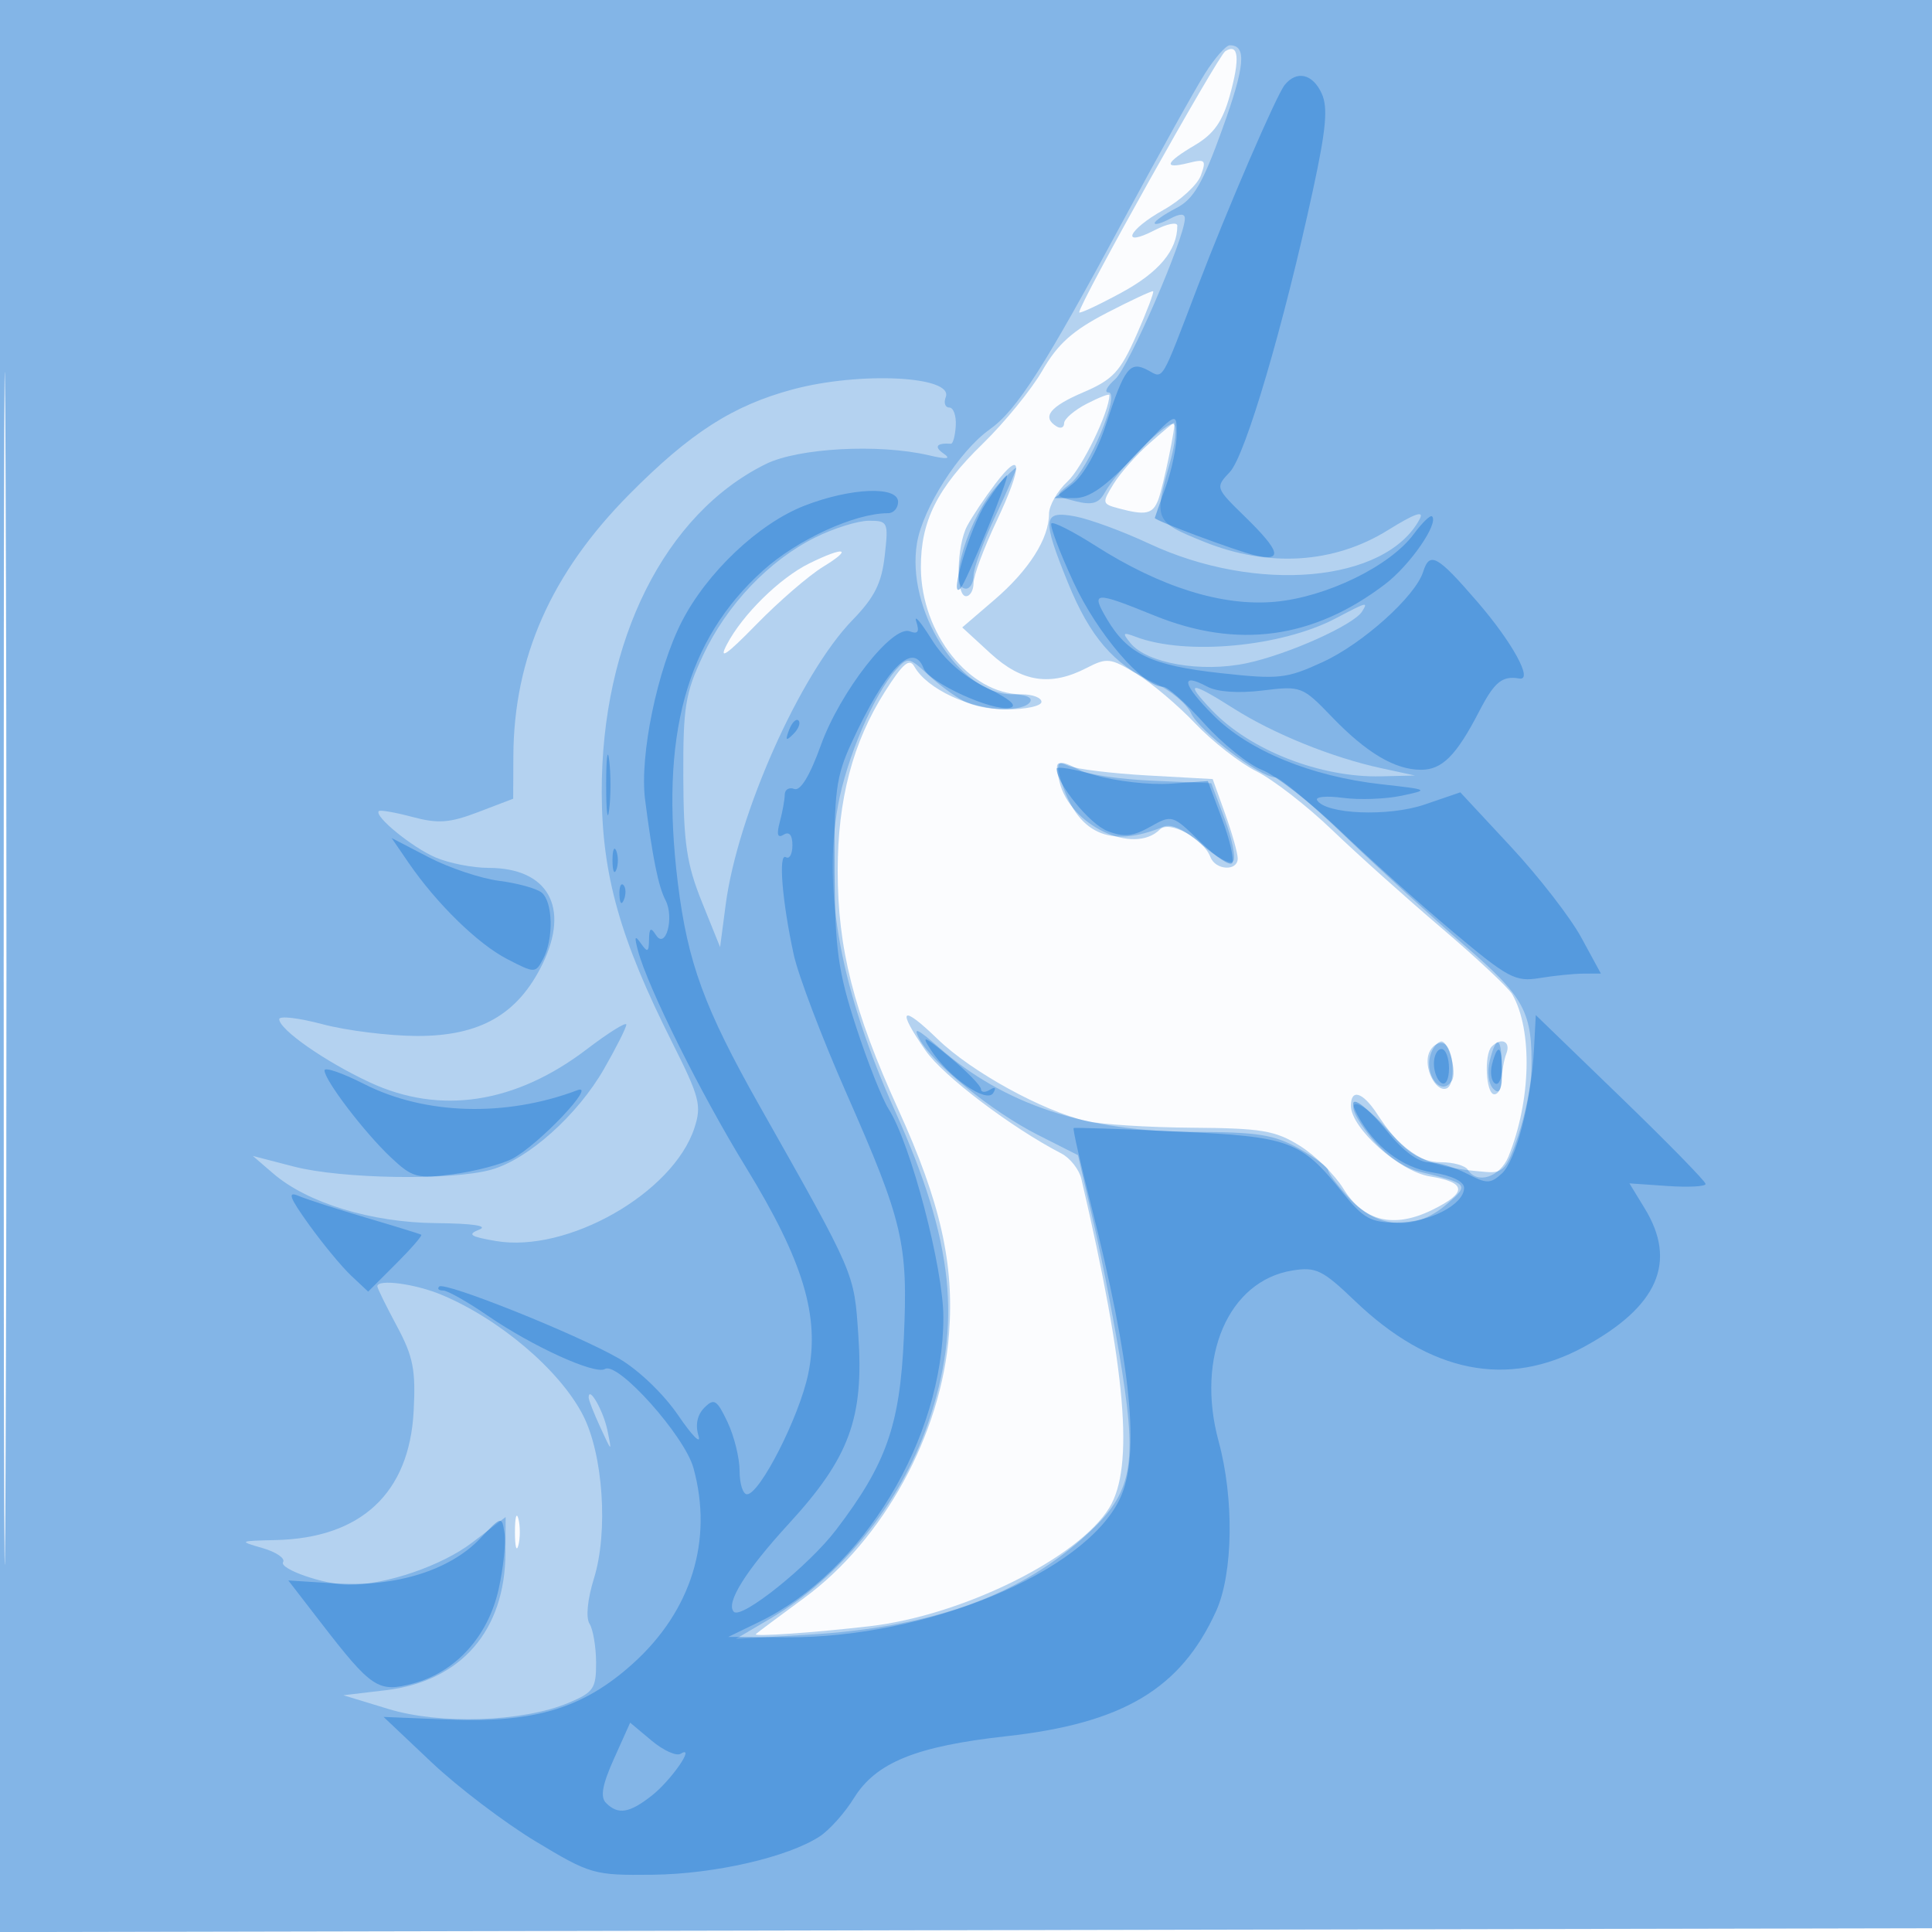
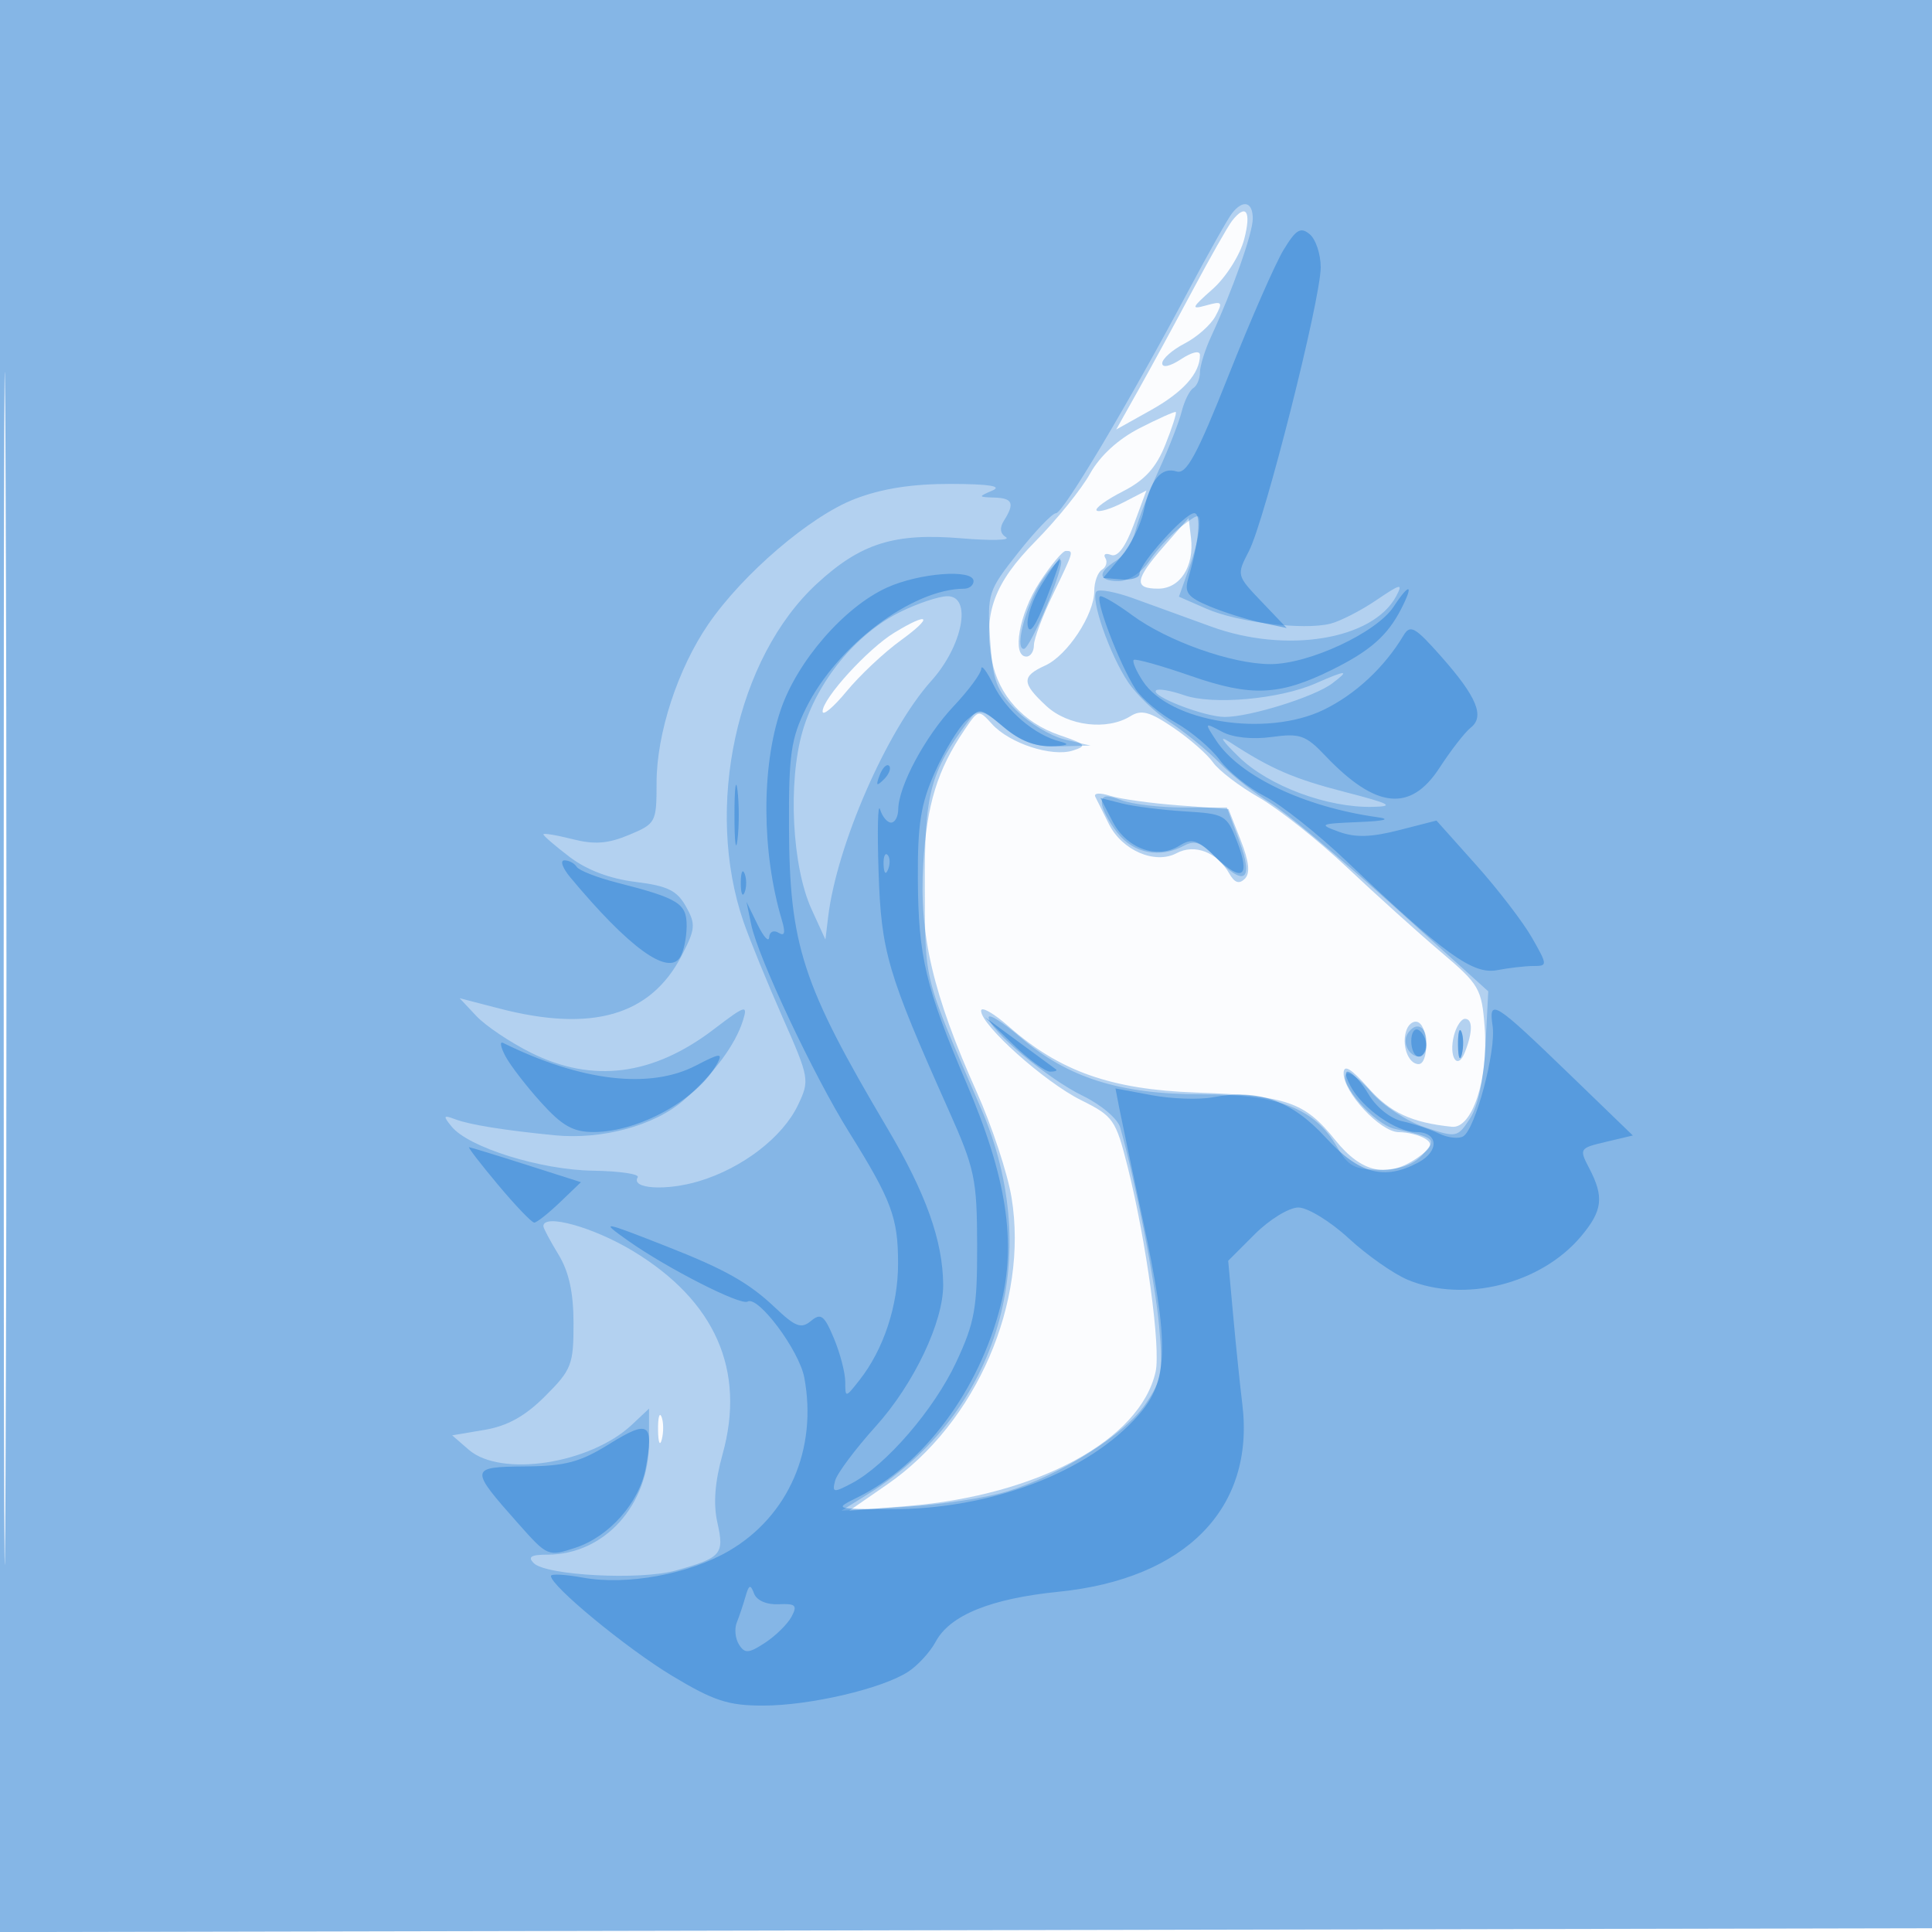
<svg xmlns="http://www.w3.org/2000/svg" width="256" height="256">
  <path fill="#1976D2" fill-opacity=".016" fill-rule="evenodd" d="M0 128.004v128.004l128.25-.254 128.25-.254.254-127.75L257.008 0H0v128.004m.485.496c0 70.4.119 99.053.265 63.672.146-35.38.146-92.98 0-128C.604 29.153.485 58.1.485 128.5" />
-   <path fill="#1976D2" fill-opacity=".311" fill-rule="evenodd" d="M0 128.004v128.004l128.25-.254 128.25-.254.254-127.75L257.008 0H0v128.004m.485.496c0 70.4.119 99.053.265 63.672.146-35.38.146-92.98 0-128C.604 29.153.485 58.1.485 128.5M162.361 6.782C161.375 7.403 143 40.245 143 41.385c0 .233 2.505-.934 5.567-2.593 4.994-2.704 7.433-5.619 7.433-8.883 0-.528-1.35-.262-3 .591-4.602 2.38-3.562-.036 1.152-2.675 2.284-1.279 4.521-3.343 4.972-4.587.74-2.039.577-2.201-1.652-1.642-3.415.858-3.091-.033.861-2.365 2.493-1.471 3.655-3.115 4.609-6.523 1.393-4.976 1.19-7.043-.581-5.926m-15.73 34.688c-4.484 2.32-6.49 4.117-8.5 7.613-1.447 2.517-5.012 6.891-7.921 9.721-6.024 5.858-8.22 10.259-8.188 16.414.045 8.724 6.453 16.782 13.346 16.782 1.448 0 2.632.45 2.632 1s-2.084 1-4.632 1c-4.742 0-10.536-2.691-12.201-5.666-.659-1.178-1.521-.446-3.918 3.328-4.248 6.69-6.249 14.279-6.249 23.706 0 10.317 2.104 18.609 8.027 31.64 5.597 12.311 7.436 20.452 6.724 29.758-1.015 13.259-8.689 27.254-19.166 34.952-3.347 2.459-6.242 4.623-6.434 4.809-.385.372 7.667-.186 15.11-1.048 12.279-1.421 27.672-9.04 31.738-15.709 3.304-5.42 2.216-18.191-3.711-43.55-.293-1.254-1.49-2.776-2.66-3.382-6.586-3.408-15.668-10.289-17.974-13.616-3.882-5.602-3.246-6.211 1.596-1.53 4.497 4.347 13.911 9.524 19.75 10.862 1.925.441 8.225.835 14 .875 9.14.064 10.979.371 14.2 2.373 2.034 1.264 4.639 3.819 5.787 5.677 2.701 4.371 6.683 5.335 11.767 2.851 4.704-2.298 4.613-3.655-.298-4.453-4.038-.657-10.456-6.403-10.456-9.362 0-2.296 1.572-1.817 3.452 1.052 2.97 4.534 5.477 6.433 8.489 6.433 1.618 0 3.219.45 3.559 1 1.22 1.974 4.264.983 5.376-1.75 2.996-7.37 3.222-16.738.517-21.483-.491-.862-4.718-4.823-9.393-8.803-4.675-3.98-11.2-9.83-14.5-12.999-3.3-3.17-7.8-6.661-10-7.758-2.2-1.096-5.859-3.954-8.131-6.35-2.273-2.396-5.788-5.367-7.811-6.601-3.408-2.079-3.893-2.134-6.569-.75-4.781 2.472-8.583 1.894-12.754-1.938l-3.735-3.432 4.276-3.668C136.337 75.555 139 71.361 139 68.09c0-1.105 1.107-3.04 2.461-4.3 1.934-1.8 5.539-9.246 5.539-11.441 0-.22-1.35.298-3 1.151s-3 2.016-3 2.585c0 .568-.45.755-1 .415-1.993-1.232-.911-2.609 3.549-4.521 3.93-1.685 4.887-2.716 7.042-7.589 1.371-3.101 2.362-5.71 2.201-5.798-.16-.088-2.933 1.207-6.161 2.878m5.669 17.28c-1.719 1.513-3.854 3.931-4.745 5.375-1.558 2.522-1.532 2.648.662 3.236 3.59.962 4.52.765 5.247-1.111.666-1.719 2.43-10.25 2.119-10.25-.087 0-1.565 1.237-3.283 2.75m-20.434 5.38c-1.405 1.854-3.074 4.353-3.71 5.554C126.738 72.364 126.627 79 128 79c.55 0 1-.787 1.001-1.75 0-.963 1.364-4.633 3.031-8.156 3.542-7.487 3.466-9.756-.166-4.964m-24.623 10.521c-3.926 1.935-8.859 6.786-10.933 10.75-1.114 2.13-.076 1.424 3.908-2.657 2.985-3.056 6.969-6.497 8.854-7.647 4.037-2.461 2.847-2.751-1.829-.446m33.145 28.935c1.359 5.763 9.835 9.791 13.305 6.321 1.251-1.251 5.753 1.207 6.692 3.653.677 1.766 3.613 1.92 3.62.19.003-.687-.743-3.336-1.656-5.885l-1.661-4.635-8.594-.476c-4.727-.262-9.449-.838-10.494-1.279-1.688-.715-1.823-.48-1.212 2.111m48.953 35.967c-.719 1.875.837 5.099 2.268 4.697 1.366-.383 1.058-5.528-.358-6-.688-.229-1.547.357-1.91 1.303m8.326-.886c-1.054 1.053-.776 6.333.333 6.333.55 0 1-.863 1-1.918s.273-2.63.607-3.5c.605-1.577-.675-2.181-1.94-.915M68.232 203c0 1.925.206 2.713.457 1.75.252-.963.252-2.537 0-3.5-.251-.963-.457-.175-.457 1.75" />
-   <path fill="#1976D2" fill-opacity=".312" fill-rule="evenodd" d="M0 128.004v128.004l128.25-.254 128.25-.254.254-127.75L257.008 0H0v128.004m.485.496c0 70.4.119 99.053.265 63.672.146-35.38.146-92.98 0-128C.604 29.153.485 58.1.485 128.5M159.659 9.75c-1.304 2.063-6.122 10.725-10.708 19.25-10.595 19.697-14.187 25.32-17.834 27.917-4.01 2.855-8.823 10.381-9.607 15.022C120.023 80.741 127.09 92 134.101 92c1.757 0 2.759.418 2.399 1-.83 1.343-6.106 1.27-8.816-.122-1.201-.617-3.343-2.202-4.76-3.521-2.453-2.283-2.653-2.313-4.171-.628-2.972 3.3-6.584 11.743-7.719 18.04-2.057 11.423.404 24.517 7.63 40.595 7.729 17.199 8.851 28.012 4.284 41.287-3.629 10.547-11.562 20.344-20.948 25.867l-4.5 2.648 9.5-.556c16.091-.941 27.55-4.941 36.351-12.688 6.544-5.76 7.365-9.159 5.346-22.138-.88-5.656-2.558-14.431-3.73-19.499l-2.13-9.216-5.354-2.711c-6.043-3.059-13.927-9.45-15.663-12.696-.882-1.649-.277-1.39 2.549 1.09 8.689 7.626 19.559 11.219 33.995 11.236 8.274.01 10.49.364 13.75 2.196 2.137 1.201 3.886 2.504 3.886 2.894 0 .391 1.306 2.108 2.901 3.816 3.709 3.971 8.682 4.235 12.793.679 3.04-2.629 2.969-2.714-3.62-4.324-2.106-.515-4.579-2.263-6.421-4.539-4.201-5.19-2.285-6.112 2.179-1.048 3.557 4.033 5.936 5.052 13.165 5.636 2.166.175 2.72-.462 4.17-4.798.92-2.75 1.709-6.631 1.753-8.625.171-7.754-.854-9.682-8.805-16.558-4.188-3.623-11.303-10.126-15.811-14.452-4.507-4.326-8.701-7.865-9.32-7.865-2.027 0-10.087-6.131-11.162-8.491-.579-1.27-2.767-3.082-4.864-4.028-5.364-2.419-8.532-6.087-11.442-13.249-3.483-8.573-3.37-9.615.958-8.803 1.911.359 6.302 1.975 9.758 3.592 14.317 6.7 31.388 5.163 35.88-3.231.646-1.206-.633-.762-4.212 1.463-7.143 4.44-15.85 4.981-24.403 1.515-6.554-2.655-6.629-2.832-4.447-10.554.667-2.357.893-4.604.503-4.994-.724-.724-7.39 5.879-9.2 9.113-.767 1.371-1.664 1.627-3.815 1.087-2.793-.701-2.798-.716-.735-2.313C144.246 62.215 148.526 52 146.875 52c-.603 0-.203-.787.89-1.75C149.548 48.679 157 31.498 157 28.958c0-.69-.657-.677-2 .042-1.1.589-2 .841-2 .561 0-.28 1.287-1.175 2.861-1.989 2.303-1.191 3.491-3.229 6.099-10.461C164.98 8.736 165.225 6 162.955 6c-.51 0-1.993 1.688-3.296 3.75m-54.635 41.853c-7.932 2.132-13.584 5.763-21.656 13.915-10.335 10.437-15.287 21.62-15.344 34.649L68 105.835l-4.609 1.76c-3.808 1.454-5.327 1.568-8.741.657-2.273-.607-4.279-.957-4.457-.778-.663.662 4.414 4.807 7.525 6.144 1.77.76 4.932 1.382 7.027 1.382 7.847 0 10.791 5.195 7.177 12.661-3.265 6.745-8.293 9.639-16.693 9.609-3.701-.014-9.316-.712-12.479-1.552-3.162-.841-5.75-1.144-5.75-.674 0 1.378 6.078 5.62 12.007 8.38 9.32 4.338 19.286 2.815 28.743-4.392 2.888-2.201 5.246-3.671 5.241-3.267-.006.404-1.334 3.044-2.953 5.866-3.533 6.161-10.084 12.009-14.973 13.367-5.219 1.45-19.792 1.219-26.097-.414l-5.468-1.417 2.701 2.326c4.55 3.92 13.017 6.499 21.587 6.577 4.864.045 6.973.362 5.712.861-1.626.643-1.212.925 2.213 1.511 9.461 1.619 23.447-6.337 26.291-14.955.995-3.013.714-4.092-2.961-11.401-6.897-13.717-9.283-22.198-9.31-33.086-.051-20.112 8.362-36.933 21.767-43.525 4.298-2.113 14.919-2.689 21.5-1.164 2.532.586 3.085.521 2-.235-1.282-.894-.879-1.408 1-1.278.275.019.565-1.053.644-2.382.08-1.329-.306-2.416-.857-2.416-.55 0-.762-.622-.471-1.382 1.071-2.789-11.373-3.412-20.292-1.015m27.198 12.661C128.364 68.371 125.404 78 128 78c.55 0 1-.787 1.001-1.75 0-.963 1.331-4.562 2.957-8 1.627-3.437 2.83-6.25 2.674-6.25-.156 0-1.24 1.019-2.41 2.264m-24.179 6.944c-6.137 3.038-11.747 8.929-14.895 15.644-2.35 5.012-2.643 6.831-2.607 16.148.035 8.719.451 11.518 2.458 16.5l2.417 6 .741-5.63c1.572-11.941 9.87-30.566 16.801-37.707 2.924-3.013 3.863-4.885 4.272-8.513.506-4.487.432-4.65-2.103-4.649-1.445 0-4.633.993-7.084 2.207M177 81.93c-7.214 3.795-19.871 4.967-26.5 2.454-1.727-.655-1.825-.543-.72.818 2.193 2.699 9.404 3.95 15.416 2.675 5.48-1.163 14.185-5.067 15.292-6.858.813-1.315.672-1.278-3.488.911m-16.437 12.159c5.052 5.314 14.408 8.975 22.437 8.78l4.5-.109-4.5-.976c-6.461-1.401-14.224-4.54-19.5-7.886-5.85-3.71-6.6-3.661-2.937.191m-20.026 9.161c2.157 7.228 6.497 9.237 13.604 6.298 1.078-.445 2.852.385 5.17 2.42 1.941 1.705 3.795 2.669 4.12 2.143.325-.526-.201-3.065-1.17-5.644l-1.761-4.687-7.696-.326c-4.233-.179-8.591-.805-9.684-1.39-2.883-1.542-3.335-1.334-2.583 1.186m49.101 36.25c-1.074 2.8 1.321 5.994 2.755 3.674.682-1.105-.421-5.174-1.403-5.174-.427 0-1.035.675-1.352 1.5m7.754 1.073c-.365 1.454-.155 3.064.481 3.7.836.836 1.127.171 1.127-2.573 0-4.309-.688-4.791-1.608-1.127M50 170.447c0 .246 1.161 2.608 2.579 5.25 2.179 4.057 2.525 5.816 2.23 11.325-.58 10.841-6.971 16.792-18.309 17.046-4.856.109-4.905.14-1.714 1.06 1.807.521 3.033 1.356 2.724 1.856-.561.907 5.479 3 8.691 3.01 4.908.017 12.333-2.518 16.343-5.58L67 201.013l-.022 4.744c-.048 10.304-5.888 17.017-15.833 18.201l-5.645.672 5.95 1.814c6.887 2.1 17.797 1.733 23.864-.802 3.337-1.394 3.685-1.9 3.671-5.341-.009-2.091-.401-4.409-.872-5.152-.508-.802-.268-3.243.589-6 1.918-6.168 1.223-16.436-1.465-21.649-3.061-5.939-11.023-12.712-18.724-15.93-3.514-1.469-8.513-2.128-8.513-1.123m28 14.738c0 .322.697 2.1 1.549 3.95 1.545 3.353 1.548 3.355.93.365-.536-2.591-2.479-5.973-2.479-4.315" />
-   <path fill="#1976D2" fill-opacity=".428" fill-rule="evenodd" d="M170.233 11.25c-1.105 1.364-7.598 16.413-11.543 26.75-4.93 12.92-4.489 12.178-6.576 11.061-2.401-1.285-3.105-.372-5.592 7.264-1.087 3.337-2.943 6.648-4.345 7.75L139.73 66h2.679c1.965 0 4.12-1.53 8.098-5.75 5.408-5.737 5.42-5.743 5.413-2.75-.004 1.65-.656 4.8-1.449 7-.792 2.2-1.448 4.06-1.456 4.134-.037.329 10.764 4.36 13.235 4.939 3.784.886 3.448-.485-1.241-5.065-3.986-3.891-3.989-3.901-2.034-5.982 2.048-2.179 7.118-19.4 11.007-37.384 1.74-8.045 1.997-10.892 1.151-12.75-1.19-2.612-3.31-3.106-4.9-1.142m-39.652 55.5c-2.055 3.149-4.913 12.793-3.335 11.25.759-.741 6.625-15 6.171-15-.214 0-1.49 1.688-2.836 3.75m-24.016.27c-6.046 2.361-12.893 8.839-16.229 15.354-3.248 6.345-5.606 17.785-4.859 23.576 1.009 7.824 1.754 11.487 2.71 13.338 1.201 2.324.003 6.621-1.281 4.594-.671-1.06-.883-.916-.906.618-.026 1.685-.196 1.763-1.081.5-.803-1.147-.891-.912-.375 1 1.324 4.9 8.314 18.926 14.271 28.635 7.629 12.435 9.857 19.816 8.275 27.423-1.176 5.663-6.406 15.942-8.11 15.942-.539 0-.98-1.394-.98-3.099 0-1.704-.72-4.616-1.6-6.471-1.407-2.965-1.778-3.195-3.069-1.904-.939.939-1.219 2.28-.777 3.721.381 1.239-.826.025-2.681-2.698-1.935-2.841-5.292-6.058-7.873-7.546-5.614-3.237-23.102-10.234-23.809-9.527-.289.288-.05.524.53.524.58 0 3.243 1.505 5.917 3.344 5.92 4.07 14.237 7.852 15.523 7.057 1.696-1.049 10.54 8.836 11.721 13.099 2.649 9.57-.263 18.96-8.052 25.963-6.586 5.922-13.013 7.858-24.513 7.386l-8.493-.349 6.344 6c3.49 3.3 9.707 8.025 13.817 10.5 7.264 4.375 7.694 4.498 15.493 4.413 8.185-.089 17.938-2.329 22.144-5.085 1.289-.844 3.323-3.121 4.52-5.059 2.922-4.727 8.234-6.886 20.201-8.21 15.451-1.709 23.097-6.265 27.79-16.559 2.263-4.965 2.415-14.903.344-22.5-3.055-11.207 1.287-21.276 9.767-22.652 3.129-.508 3.992-.088 8.298 4.037 9.965 9.549 20.208 11.597 30.359 6.072 9.768-5.316 12.366-11.226 8.049-18.307l-2.042-3.349 5.047.349c2.775.193 5.046.071 5.046-.269-.001-.341-5.063-5.515-11.251-11.498l-11.25-10.878-.237 4.497c-.367 6.958-2.398 14.811-4.269 16.503-1.514 1.371-2 1.373-4.593.02-1.596-.832-3.892-1.515-5.104-1.519-1.363-.004-3.428-1.531-5.417-4.006-3.265-4.063-5.722-5.44-4.013-2.25 2.224 4.151 5.89 6.956 9.938 7.603 2.564.41 4.195 1.204 4.195 2.044 0 2.22-4.616 4.603-8.918 4.603-3.448 0-4.421-.54-7.193-3.989-5.535-6.887-6.892-7.388-21.889-8.078-7.425-.341-13.607-.546-13.738-.456-.131.091.866 4.514 2.214 9.828 5.451 21.488 6.649 33.523 3.911 39.292-4.629 9.754-25.628 18.474-44.202 18.353l-7.685-.05 4.138-2.008C114.365 208.23 125 190.621 125 174.557c0-6.542-4.327-23.02-7.247-27.593-.864-1.355-2.816-6.289-4.336-10.964-2.362-7.265-2.774-10.244-2.84-20.5-.067-10.503.21-12.624 2.222-17 4.545-9.886 8.165-13.643 9.582-9.949.726 1.891 9.045 5.711 11.411 5.239 1.113-.223.056-1.146-3.037-2.652-3.143-1.531-5.625-3.717-7.35-6.475-1.432-2.29-2.329-3.325-1.993-2.302.448 1.365.217 1.711-.862 1.296-2.3-.882-9.233 8.001-11.788 15.106-1.444 4.012-2.704 6.09-3.508 5.781-.69-.265-1.26.067-1.268.737-.007.671-.303 2.302-.657 3.625-.452 1.688-.298 2.193.513 1.691.738-.455 1.158.053 1.158 1.403 0 1.165-.39 1.877-.866 1.583-1.021-.631-.498 5.852 1.042 12.917.599 2.75 3.731 10.994 6.96 18.32 7.523 17.071 8.193 19.913 7.63 32.412-.524 11.645-2.321 16.744-8.987 25.49-3.62 4.751-12.512 11.878-13.539 10.851-1.13-1.129 1.55-5.426 7.276-11.665 8.04-8.761 9.969-13.996 9.215-25.004-.572-8.348-.337-7.804-13.105-30.404-7.288-12.9-9.507-18.949-10.803-29.45-2.409-19.511 1.07-32.273 11.305-41.475C105.691 71.472 113.279 68 117.682 68c.725 0 1.318-.675 1.318-1.5 0-2.139-6.3-1.875-12.435.52m80.76 3.754c-3.133 4.238-11.558 8.346-18.386 8.965-6.971.632-15.17-1.929-23.798-7.434-2.948-1.881-5.568-3.211-5.824-2.956-.255.256 1.065 3.769 2.934 7.808C145.417 84 151.425 91 154.132 91c.584 0 3.032 2.191 5.439 4.868 2.407 2.677 5.851 5.445 7.653 6.15 1.802.705 6.426 4.301 10.276 7.991 3.85 3.69 10.6 9.737 15 13.438 7.324 6.159 8.296 6.679 11.5 6.152 1.925-.318 4.541-.582 5.812-.588l2.313-.011-2.613-4.801c-1.438-2.641-5.628-8.044-9.313-12.006l-6.699-7.204-4.74 1.62c-4.762 1.629-13.083 1.295-14.237-.572-.288-.466 1.248-.609 3.413-.319 2.166.291 5.653.167 7.751-.274 3.742-.788 3.692-.816-2.687-1.529-9.261-1.036-17.505-4.42-22.198-9.113-4.139-4.139-4.496-5.779-.832-3.818 1.325.709 4.122.903 7.336.509 5.101-.626 5.266-.563 9.194 3.517 4.577 4.754 8.35 6.99 11.795 6.99 2.8 0 4.679-1.889 7.709-7.75 2.017-3.901 3.045-4.739 5.321-4.343 1.877.326-.917-4.779-5.559-10.157-5.338-6.183-6.321-6.727-7.195-3.975-1.029 3.243-8 9.51-13.28 11.938-4.842 2.227-5.801 2.331-13.58 1.477-9.133-1.004-12.283-2.502-15.027-7.147-2.182-3.695-1.723-3.731 6.253-.49 11.025 4.479 21.075 3.116 30.605-4.153 3.3-2.517 7.132-8.059 6.211-8.981-.217-.217-1.31.843-2.428 2.355m-82.761 25.933c-.542 1.425-.428 1.54.56.56.684-.679.991-1.486.683-1.793-.308-.308-.867.247-1.243 1.233M80.32 104c0 3.575.182 5.037.403 3.25.222-1.787.222-4.713 0-6.5-.221-1.787-.403-.325-.403 3.25m59.684-2.14c.011 1.98 4.392 7.344 6.746 8.26 2.169.845 3.365.724 5.661-.57 2.878-1.623 2.953-1.601 6.635 1.995 2.048 2 3.954 3.258 4.235 2.796.281-.463-.332-3.091-1.361-5.841l-1.872-5-4.965.343c-2.731.188-7.241-.325-10.024-1.141-2.782-.816-5.057-1.195-5.055-.842m-85.901 12.41c3.723 5.44 9.209 10.802 13.111 12.817 3.665 1.892 3.727 1.891 4.75-.019 1.423-2.659 1.302-7.613-.214-8.811-.687-.543-3.217-1.237-5.622-1.543-2.404-.306-6.591-1.708-9.304-3.115l-4.932-2.559 2.211 3.23m27.055-.27c0 1.375.227 1.938.504 1.25.278-.687.278-1.812 0-2.5-.277-.687-.504-.125-.504 1.25m.921 4.583c.048 1.165.285 1.402.604.605.289-.722.253-1.585-.079-1.917-.332-.332-.568.258-.525 1.312m41.272 20.549c2.4 3.663 7.383 7.108 8.25 5.704.437-.706.265-.871-.446-.431-.635.392-1.163.349-1.173-.096-.01-.445-1.87-2.347-4.133-4.228-3.445-2.861-3.852-3.015-2.498-.949M190 140.941c0 1.068.45 2.219 1 2.559.567.351 1-.49 1-1.941 0-1.407-.45-2.559-1-2.559s-1 .873-1 1.941m7.711.058c-.288 1.099-.115 2.251.383 2.559.498.308.906-.592.906-1.999 0-3.064-.57-3.312-1.289-.56M43 141.833c0 1.3 5.322 8.272 8.818 11.553 2.848 2.673 3.46 2.835 8.285 2.195 2.865-.38 6.377-1.304 7.803-2.054 3.457-1.815 11.298-10.088 8.594-9.066-9.484 3.584-20.209 3.272-28.25-.822-2.888-1.47-5.25-2.283-5.25-1.806m-2.056 20.44c1.831 2.549 4.344 5.588 5.585 6.754l2.257 2.12 3.674-3.673c2.02-2.021 3.531-3.761 3.357-3.867-.175-.106-3.467-1.122-7.317-2.259-3.85-1.136-7.874-2.436-8.942-2.888-1.515-.641-1.21.198 1.386 3.813m22.645 41.622c-3.995 4.187-11.205 6.426-19.078 5.925l-6.306-.402 4.276 5.541c6.791 8.801 7.635 9.356 12.31 8.097 5.605-1.509 9.882-6.235 11.274-12.457.627-2.804.982-6.147.788-7.427-.351-2.317-.368-2.313-3.264.723m17.767 29.142c-1.552 3.457-1.842 5.077-1.05 5.869 1.596 1.596 3.095 1.353 6.065-.984 2.589-2.036 5.879-6.812 3.813-5.536-.558.345-2.29-.442-3.849-1.749l-2.835-2.376-2.144 4.776" />
+   <path fill="#1976D2" fill-opacity=".319" fill-rule="evenodd" d="M0 128.004v128.004l128.25-.254 128.25-.254.254-127.75L257.008 0H0v128.004m.485.496c0 70.4.119 99.053.265 63.672.146-35.38.146-92.98 0-128C.604 29.153.485 58.1.485 128.5m162.777-99.25c-.54.688-2.902 4.85-5.249 9.25-2.346 4.4-5.581 10.343-7.188 13.207l-2.922 5.207 4.563-2.551c4.326-2.418 6.534-4.892 6.534-7.32 0-.639-1.034-.412-2.5.549-1.468.962-2.5 1.188-2.5.549 0-.599 1.337-1.781 2.97-2.626 1.634-.844 3.473-2.474 4.086-3.62 1.011-1.889.897-2.023-1.22-1.43-2.073.581-1.979.339.842-2.155 1.749-1.546 3.624-4.497 4.17-6.56.989-3.742.275-4.867-1.586-2.5m-12.255 27.483c-2.846 1.456-5.256 3.667-6.572 6.033-1.143 2.053-4.383 6.068-7.2 8.922-5.51 5.582-6.973 9.566-5.802 15.808.869 4.629 4.175 8.281 8.986 9.924 3.48 1.189 3.674 1.416 1.734 2.031-2.79.886-8.387-.947-10.702-3.505-1.773-1.959-1.808-1.952-3.663.788-3.589 5.3-4.977 9.818-5.454 17.766-.562 9.349 1.298 17.276 7.083 30.189 2.017 4.504 4.096 10.804 4.619 14 2.27 13.87-4.657 29.841-16.488 38.019l-5.048 3.489 7.792-.644c17.27-1.427 30.786-8.745 32.828-17.774.708-3.131-1.213-17.256-3.684-27.095-1.594-6.343-1.891-6.771-6.215-8.923-4.82-2.4-13.221-9.915-13.221-11.827 0-.628 1.667.322 3.704 2.111 6.762 5.937 13.556 8.327 24.796 8.723 12.033.423 14.349 1.216 18.442 6.31 3.516 4.375 6.941 5.093 10.937 2.294 1.822-1.276 2.032-1.814.973-2.485-.744-.471-2.324-.863-3.513-.872-2.443-.017-7.359-5.297-7.301-7.842.026-1.176.991-.593 3.25 1.962 2.913 3.297 5.743 4.616 11.094 5.17 2.692.279 4.871-6.345 4.344-13.203-.393-5.114-.7-5.64-5.821-9.977-2.973-2.518-8.555-7.549-12.405-11.179-3.85-3.63-9.117-7.81-11.704-9.288-2.587-1.479-5.323-3.572-6.079-4.652-.757-1.08-3.121-3.148-5.254-4.596-3.107-2.108-4.232-2.411-5.657-1.521-3.105 1.939-8.293 1.316-11.16-1.341-3.285-3.045-3.309-3.925-.144-5.367 2.935-1.337 6.489-6.74 6.494-9.872.002-1.205.461-2.474 1.02-2.819.559-.346.761-1.042.448-1.548-.312-.505.03-.69.761-.409.865.332 1.912-1.066 3.004-4.013l1.676-4.522-3.045 1.575c-1.675.866-3.273 1.348-3.55 1.07-.277-.277 1.283-1.415 3.467-2.529 2.916-1.488 4.413-3.133 5.639-6.195.917-2.293 1.536-4.24 1.376-4.326-.161-.087-2.314.876-4.785 2.14m3.243 15.622c-3.894 4.451-4.06 5.645-.785 5.645 2.901 0 4.796-2.934 4.347-6.729l-.312-2.63-3.25 3.714M137.723 77.2c-2.681 4.136-3.678 9.8-1.723 9.8.55 0 1-.677 1-1.505 0-.828 1.125-3.837 2.5-6.687 2.799-5.802 2.801-5.808 1.723-5.808-.427 0-2.002 1.89-3.5 4.2M118.5 83.837c-3.521 2.147-9.5 8.709-9.5 10.426 0 .656 1.426-.537 3.168-2.65 1.742-2.114 4.96-5.142 7.15-6.728 4.419-3.202 3.869-3.906-.818-1.048m26.641 21.755 1.79 3.592c1.746 3.507 6.125 5.392 8.978 3.865 2.395-1.282 5.387-.12 6.986 2.713.686 1.216 1.299 1.423 2.041.689.748-.738.586-2.259-.547-5.143l-1.609-4.095-6.64-.501c-3.652-.275-7.723-.844-9.046-1.264-1.378-.437-2.213-.375-1.953.144m41.245 30.845c-.736 1.917.182 4.563 1.583 4.563 1.328 0 1.349-4.685.024-5.504-.554-.343-1.277.081-1.607.941m6.279.737c-.748 2.858.46 4.756 1.437 2.26 1.053-2.689 1.059-4.434.015-4.434-.486 0-1.14.978-1.452 2.174M87.195 189.5c.02 1.65.244 2.204.498 1.231.254-.973.237-2.323-.037-3-.274-.677-.481.119-.461 1.769" />
+   <path fill="#1976D2" fill-opacity=".298" fill-rule="evenodd" d="M0 128.004v128.004l128.25-.254 128.25-.254.254-127.75L257.008 0H0v128.004m.485.496c0 70.4.119 99.053.265 63.672.146-35.38.146-92.98 0-128C.604 29.153.485 58.1.485 128.5m162.77-100.25c-.545.688-3.142 5.3-5.772 10.25-7.882 14.832-16.608 29.5-17.552 29.5-.486 0-2.741 2.349-5.01 5.219-4.01 5.073-4.115 5.398-3.724 11.531.346 5.433.828 6.737 3.471 9.38 1.688 1.688 4.591 3.428 6.451 3.867l3.381.798-4.173.103c-3.168.077-4.945-.547-7.373-2.59-3.128-2.633-3.232-2.649-4.655-.75-5.065 6.759-5.8 9.562-5.755 21.942.047 12.804-.275 11.534 7.441 29.363 8.471 19.576 2.409 40.259-14.985 51.124l-3.5 2.186 8.5-.511c4.675-.281 10.75-1.206 13.5-2.055 7.138-2.204 15.539-7.528 18.316-11.607 2.133-3.133 2.318-4.215 1.77-10.322-.523-5.816-3.112-19.028-5.147-26.265-.327-1.164-2.526-3.029-4.976-4.218-4.649-2.259-12.463-8.773-12.463-10.389 0-.529 1.877.645 4.171 2.608 6.318 5.408 13.203 7.586 23.98 7.586 10.307 0 15.088 1.866 18.062 7.049 1.419 2.472 2.325 2.951 5.586 2.951 2.607 0 4.482-.653 5.682-1.979 1.933-2.136 1.82-2.242-3.665-3.44-2.706-.591-7.573-6.158-6.404-7.326.346-.346 1.858.791 3.359 2.528 1.501 1.736 4.661 3.8 7.023 4.585 4.213 1.401 4.325 1.38 5.99-1.161 1.069-1.632 1.83-5.227 2.057-9.721l.36-7.132-12.68-11.427c-6.974-6.285-14.299-12.404-16.278-13.599-1.98-1.194-4.981-3.566-6.671-5.27-1.69-1.704-4.636-4.113-6.548-5.352-1.912-1.24-4.402-3.626-5.532-5.304-2.455-3.643-5.07-11.157-4.19-12.037.344-.344 2.554.074 4.912.93 2.357.856 6.986 2.537 10.286 3.737 9.958 3.621 21.411 1.74 24.495-4.022.941-1.759.635-1.698-2.642.525-2.039 1.384-4.773 2.783-6.076 3.11-3.527.886-12.277-.174-16.42-1.988l-3.643-1.594 1.349-3.782c.742-2.079 1.369-4.59 1.393-5.578.042-1.729-.047-1.729-2.356 0-1.32.988-3.233 3.033-4.25 4.544-1.099 1.632-2.764 2.748-4.1 2.75-2.74.004-2.896-1.112-.376-2.686 1.031-.644 2.191-2.433 2.578-3.975.387-1.543 1.782-5.162 3.1-8.044 1.318-2.881 2.683-6.38 3.033-7.775.35-1.395 1.037-2.783 1.526-3.085.489-.303.889-1.243.889-2.09 0-.847.655-2.958 1.455-4.691C163.353 38.372 166 30.883 166 28.963c0-2.231-1.28-2.563-2.745-.713m-49.998 37.869c-5.858 2.252-14.779 9.873-19.373 16.55C89.815 88.583 87 97.186 87 103.708c0 5.265-.088 5.431-3.661 6.924-2.799 1.169-4.566 1.3-7.5.555-2.112-.536-3.839-.82-3.839-.632 0 .189 1.568 1.539 3.485 3.002 2.253 1.717 5.335 2.885 8.713 3.3 4.238.521 5.504 1.136 6.688 3.248 1.32 2.352 1.267 2.981-.549 6.5-4.111 7.963-11.868 10.219-24.168 7.029l-5.266-1.366 2.218 2.361c1.22 1.299 4.48 3.488 7.245 4.866 8.15 4.062 16.164 3.037 24.197-3.095 4.215-3.217 4.548-3.321 3.892-1.209-1.008 3.243-3.844 7.066-7.861 10.592-3.83 3.363-10.827 5.265-17.094 4.647-6.678-.658-11.229-1.39-13.163-2.115-1.602-.601-1.666-.479-.496.96 2.245 2.762 11.793 5.743 18.723 5.847 3.53.053 6.203.446 5.939.874-.949 1.535 3.747 1.833 8.123.516 5.76-1.733 11.078-5.824 13.109-10.082 1.571-3.294 1.524-3.561-2.05-11.651-2.011-4.553-4.329-10.221-5.15-12.595-5.245-15.162-.945-35.021 9.71-44.842 5.819-5.364 10.262-6.757 19.167-6.011 3.897.327 6.547.262 5.889-.145-.788-.487-.878-1.24-.264-2.212 1.443-2.282 1.153-2.968-1.287-3.044-2.147-.067-2.158-.11-.25-.93 1.355-.582-.419-.865-5.5-.878-5.154-.012-9.14.612-12.743 1.997m24.976 10.573c-2.167 3.066-3.891 9.318-2.562 9.291.864-.018 5.498-11.148 4.893-11.753-.19-.19-1.239.918-2.331 2.462m-19.003 4.423c-5.815 2.879-10.973 9.194-12.887 15.779-1.964 6.755-1.396 17.934 1.2 23.606l1.83 4 .361-3c1.148-9.532 7.791-24.739 13.663-31.275 4.179-4.651 5.439-11.225 2.152-11.224-1.127 0-3.97.952-6.319 2.114m55.06 9.453c-4.752 2.08-13.591 2.871-17.367 1.555-1.786-.623-3.468-.911-3.739-.641-.746.746 6.427 3.518 9.102 3.518 3.34 0 11.886-2.665 14.231-4.438 2.415-1.825 1.954-1.824-2.227.006m-10.124 9.74c3.969 3.86 11.745 6.751 17.766 6.606 2.93-.07 2.282-.418-3.624-1.944-6.897-1.783-9.836-3.05-15.308-6.603-1.584-1.028-1.157-.317 1.166 1.941M146 106.39c0 .737.933 2.526 2.073 3.975 2.163 2.75 5.621 3.404 8.855 1.674 1.384-.741 2.327-.397 4.108 1.5 3.809 4.054 5.144 3.204 3.2-2.039l-1.667-4.5h-5.72c-3.145 0-6.873-.439-8.284-.975-1.963-.746-2.565-.661-2.565.365M186.5 137c-.729 1.18.217 3 1.559 3 .518 0 .941-.9.941-2 0-2.109-1.455-2.691-2.5-1m6.695 1.5c.02 1.65.244 2.204.498 1.231.254-.973.237-2.323-.037-3-.274-.677-.481.119-.461 1.769M72 162.476c0 .262.898 1.949 1.996 3.75 1.395 2.287 1.998 5.043 2 9.142.004 5.45-.263 6.134-3.749 9.62-2.662 2.663-4.999 3.963-8.043 4.478l-4.29.724 2.196 1.905c4.262 3.697 16.092 1.882 21.626-3.317L86 186.651v4.44c0 8.349-5.914 14.903-13.45 14.907-2.19.002-2.659.293-1.822 1.13 1.633 1.633 14.086 2.285 18.772.984 6.087-1.691 6.503-2.165 5.563-6.331-.565-2.508-.348-5.387.686-9.106 3.09-11.099-.976-20.314-11.869-26.901C78.629 162.6 72 160.759 72 162.476" />
+   <path fill="#1976D2" fill-opacity=".425" fill-rule="evenodd" d="M170.085 33.101c-1.097 1.804-4.368 9.267-7.269 16.584-4.196 10.586-5.607 13.199-6.904 12.787-2.044-.649-3.48 1.09-4.381 5.302-.385 1.801-1.747 4.518-3.027 6.039l-2.327 2.765 2.411.2c1.327.11 2.412-.23 2.412-.754 0-1.363 6.006-8.024 7.234-8.024.99 0 .646 3.755-.797 8.694-.531 1.816-.045 2.443 2.818 3.639 1.902.795 4.985 1.769 6.852 2.164l3.393.719-3.335-3.493c-3.319-3.476-3.327-3.509-1.674-6.705 2.098-4.058 9.509-33.361 9.509-37.6 0-1.745-.657-3.718-1.46-4.385-1.201-.997-1.815-.63-3.455 2.068M138.01 77.484c-1.184 1.916-2.009 4.356-1.832 5.421.212 1.275 1.047.085 2.442-3.484 1.167-2.981 1.991-5.421 1.832-5.421-.159 0-1.258 1.568-2.442 3.484m-20.51.387c-5.656 2.584-11.877 9.755-14.059 16.208-2.577 7.621-2.514 18.868.157 27.827.508 1.704.379 2.198-.44 1.691-.645-.398-1.194-.135-1.239.594-.045.72-.739-.041-1.543-1.691l-1.462-3 .624 3c.91 4.376 8.261 19.981 12.955 27.5 5.656 9.061 6.507 11.339 6.507 17.425 0 5.584-1.92 11.387-5.111 15.443-1.865 2.372-1.889 2.375-1.889.235 0-1.192-.675-3.783-1.5-5.757-1.282-3.068-1.725-3.405-3.041-2.312-1.294 1.074-2.056.79-4.75-1.766-3.458-3.28-6.614-5.064-14.301-8.084-8.712-3.423-8.963-3.461-5.189-.788 5.137 3.638 14.93 8.63 15.834 8.071 1.382-.854 6.843 6.46 7.521 10.074 1.771 9.443-2.083 18.329-9.951 22.94-5.299 3.105-13.572 4.626-19.386 3.562-2.33-.426-4.237-.525-4.237-.22 0 1.332 10.064 9.625 16.058 13.231 5.513 3.317 7.432 3.946 12.04 3.946 6.212 0 15.82-2.245 19.263-4.501 1.269-.832 2.898-2.614 3.618-3.96 1.882-3.517 7.292-5.717 16.288-6.624 16.837-1.697 26.029-11.076 24.348-24.843-.307-2.515-.855-7.821-1.216-11.792l-.658-7.221 3.529-3.529c1.942-1.942 4.537-3.53 5.768-3.53 1.231 0 4.228 1.834 6.661 4.076 2.432 2.242 5.955 4.717 7.829 5.5 7.466 3.12 17.639.579 22.949-5.731 2.873-3.414 3.097-5.222 1.116-9.019-1.367-2.62-1.323-2.691 2.185-3.521l3.581-.847-8.252-7.979c-10.145-9.808-10.877-10.27-10.327-6.525.48 3.271-2.272 13.614-3.888 14.613-.596.368-2.052.201-3.237-.371-1.185-.572-3.369-1.303-4.852-1.624-1.542-.334-3.454-1.865-4.465-3.578-1.922-3.252-4.063-4.216-2.38-1.072 1.579 2.951 6.044 6.078 8.677 6.078 2.948 0 3.136 2.517.302 4.033-4.513 2.416-7.846 1.522-12.263-3.288-4.524-4.928-8.895-6.489-14.972-5.349-1.814.341-5.458.216-8.098-.278l-4.798-.896.512 2.639c.281 1.451 1.67 8.039 3.086 14.639 3.57 16.636 3.47 21.435-.541 26.003-6.674 7.601-19.609 12.514-32.841 12.474-7.514-.023-7.519-.024-4.35-1.587 8.691-4.286 16.042-14.145 18.903-25.351 2.146-8.409.831-17.005-4.521-29.535-5.397-12.637-6.375-16.743-6.433-27.004-.041-7.31.383-9.972 2.257-14.179 1.269-2.848 3.148-5.94 4.177-6.87 1.768-1.601 2.038-1.55 4.984.928 2.049 1.724 4.2 2.581 6.288 2.505 2.151-.079 2.529-.277 1.173-.617-3.368-.843-7.137-4.035-8.837-7.485-.89-1.805-1.628-2.782-1.64-2.172-.013.611-1.667 2.854-3.677 4.984-3.757 3.984-7.285 10.562-7.324 13.656-.012.963-.439 1.75-.949 1.75-.509 0-1.165-.787-1.458-1.75-.292-.963-.382 2.75-.2 8.25.351 10.645 1.164 13.414 9.242 31.5 3.522 7.886 3.798 9.186 3.82 18 .02 8.339-.319 10.233-2.778 15.5-2.923 6.262-9.311 13.667-13.849 16.054-2.405 1.265-2.607 1.233-2.192-.352.251-.961 2.68-4.211 5.398-7.224 5.033-5.58 8.964-13.849 8.92-18.766-.053-5.827-2.287-12.082-7.398-20.712-11.287-19.06-12.97-24.224-13.034-40-.038-9.502.268-11.633 2.248-15.652 4.072-8.265 14.055-15.812 20.958-15.842.688-.003 1.25-.456 1.25-1.006 0-1.639-7.2-1.093-11.5.871m67.168 2.513C182.417 83.82 173.455 88 168.341 88c-5.089 0-13.636-3.029-18.339-6.498-1.865-1.376-3.747-2.502-4.182-2.502-.923 0 2.486 9.011 4.669 12.343.821 1.253 3.189 3.232 5.261 4.396 2.073 1.165 4.712 3.395 5.865 4.955 1.154 1.56 3.846 3.729 5.982 4.821 2.137 1.092 7.039 4.987 10.894 8.655 12.868 12.246 16.674 14.999 19.884 14.382 1.581-.304 3.748-.552 4.814-.552 1.884 0 1.878-.107-.196-3.75-1.175-2.062-4.502-6.399-7.395-9.636l-5.26-5.885-4.99 1.278c-3.665.94-5.767.997-7.919.215-2.749-.999-2.591-1.078 2.571-1.293 3.472-.144 4.394-.383 2.5-.647-9.685-1.352-18.258-5.438-21.373-10.188-1.556-2.372-1.545-2.388.797-1.134 1.451.776 4.011 1.047 6.577.695 3.749-.514 4.512-.248 7.1 2.474 6.694 7.042 11.289 7.534 15.134 1.621 1.52-2.338 3.381-4.734 4.137-5.326 1.896-1.486.82-4.086-3.901-9.424-3.48-3.934-4.108-4.287-4.996-2.803-2.537 4.241-6.386 7.824-10.594 9.861-7.592 3.675-20.379 1.647-23.947-3.799-.877-1.338-1.422-2.604-1.212-2.814.21-.21 3.63.747 7.6 2.128 7.998 2.781 11.731 2.616 18.678-.825 5.023-2.488 7.32-4.5 9.128-7.996 1.749-3.382 1.162-3.607-.96-.368m-68.104 22.323c-.542 1.425-.428 1.54.56.56.684-.679.991-1.486.683-1.793-.308-.308-.867.247-1.243 1.233M97.32 108c0 3.575.182 5.037.403 3.25.222-1.787.222-4.713 0-6.5-.221-1.787-.403-.325-.403 3.25m50.104.854c1.855 3.586 5.892 5.054 8.84 3.213 1.683-1.051 2.37-.833 4.838 1.531 3.558 3.408 4.627 2.584 2.792-2.151-1.338-3.454-1.615-3.612-6.894-3.933-3.025-.184-6.78-.66-8.344-1.056l-2.844-.722 1.612 3.118m-30.345 5.729c.048 1.165.285 1.402.604.605.289-.722.253-1.585-.079-1.917-.332-.332-.568.258-.525 1.312m-41.515 1.667c7.749 9.304 12.965 13.101 14.553 10.594.469-.739.859-2.591.868-4.115.016-3.025-1.03-3.678-9.261-5.783-2.626-.671-5.015-1.609-5.309-2.083-.293-.475-1.026-.863-1.629-.863s-.253 1.013.778 2.25m22.594.75c0 1.375.227 1.938.504 1.25.278-.687.278-1.812 0-2.5-.277-.687-.504-.125-.504 1.25m36.077 21.386c2.055 1.988 4.267 3.614 4.917 3.614.65 0 .994-.138.765-.307L135 138.079l-4.5-3.306 3.735 3.613m52.765-.445c0 1.132.45 2.059 1 2.059s1-.648 1-1.441-.45-1.719-1-2.059c-.55-.34-1 .309-1 1.441m6.195.559c.02 1.65.244 2.204.498 1.231.254-.973.237-2.323-.037-3-.274-.677-.481.119-.461 1.769m-126.21 1.473c.649 1.212 2.77 3.964 4.714 6.115 2.797 3.096 4.246 3.912 6.949 3.912 6.023 0 13.833-4.343 16.413-9.126.745-1.382.317-1.335-2.842.313-6.089 3.177-15.235 2.103-25.566-3-.466-.23-.316.573.332 1.786M66 157c2.302 2.75 4.457 5 4.788 5 .332 0 1.86-1.205 3.396-2.677l2.794-2.676-7.239-2.31c-3.981-1.271-7.393-2.316-7.582-2.324-.189-.007 1.541 2.237 3.843 4.987m14.78 34.314c-3.906 2.43-5.833 2.947-11.185 2.997-7.409.07-7.429.238-.887 7.611 3.837 4.323 3.917 4.357 7.552 3.157 4.47-1.475 8.44-5.965 9.293-10.509 1.13-6.022.435-6.496-4.773-3.256m18.001 20.24c-.305 1.07-.825 2.621-1.157 3.446-.332.825-.196 2.139.301 2.921.771 1.211 1.281 1.174 3.454-.25 1.403-.919 2.979-2.472 3.503-3.45.808-1.509.547-1.76-1.715-1.651-1.58.077-2.904-.501-3.249-1.417-.476-1.265-.683-1.193-1.137.401" />
</svg>
